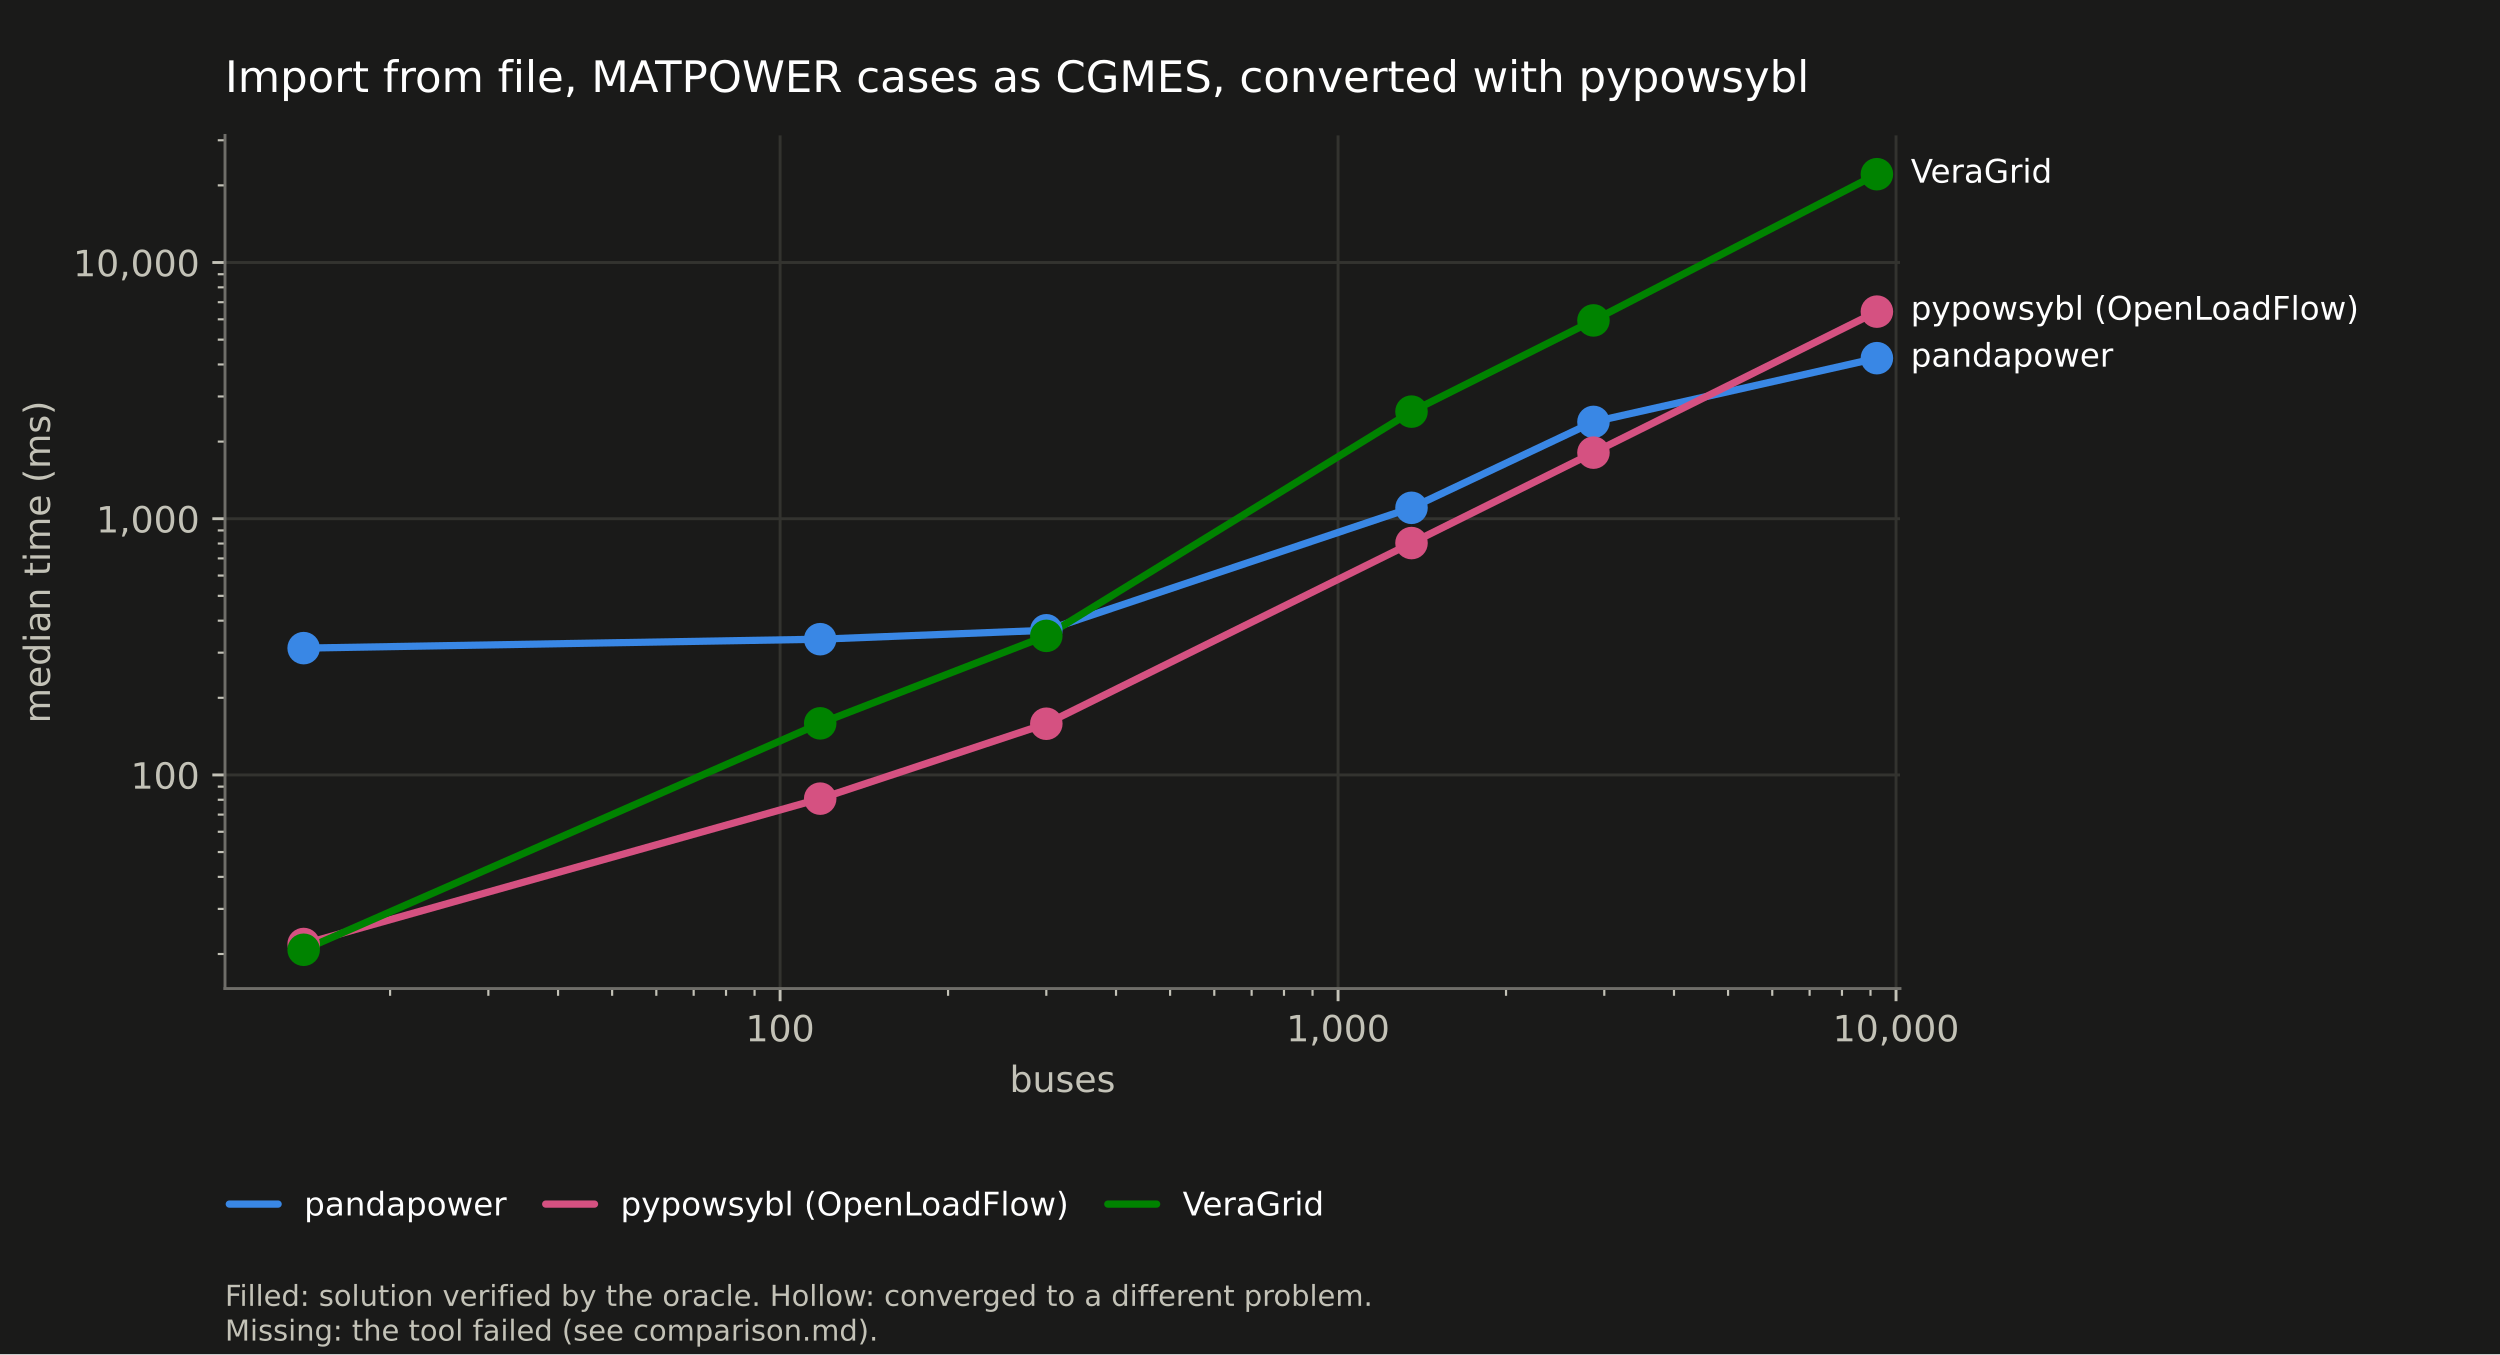
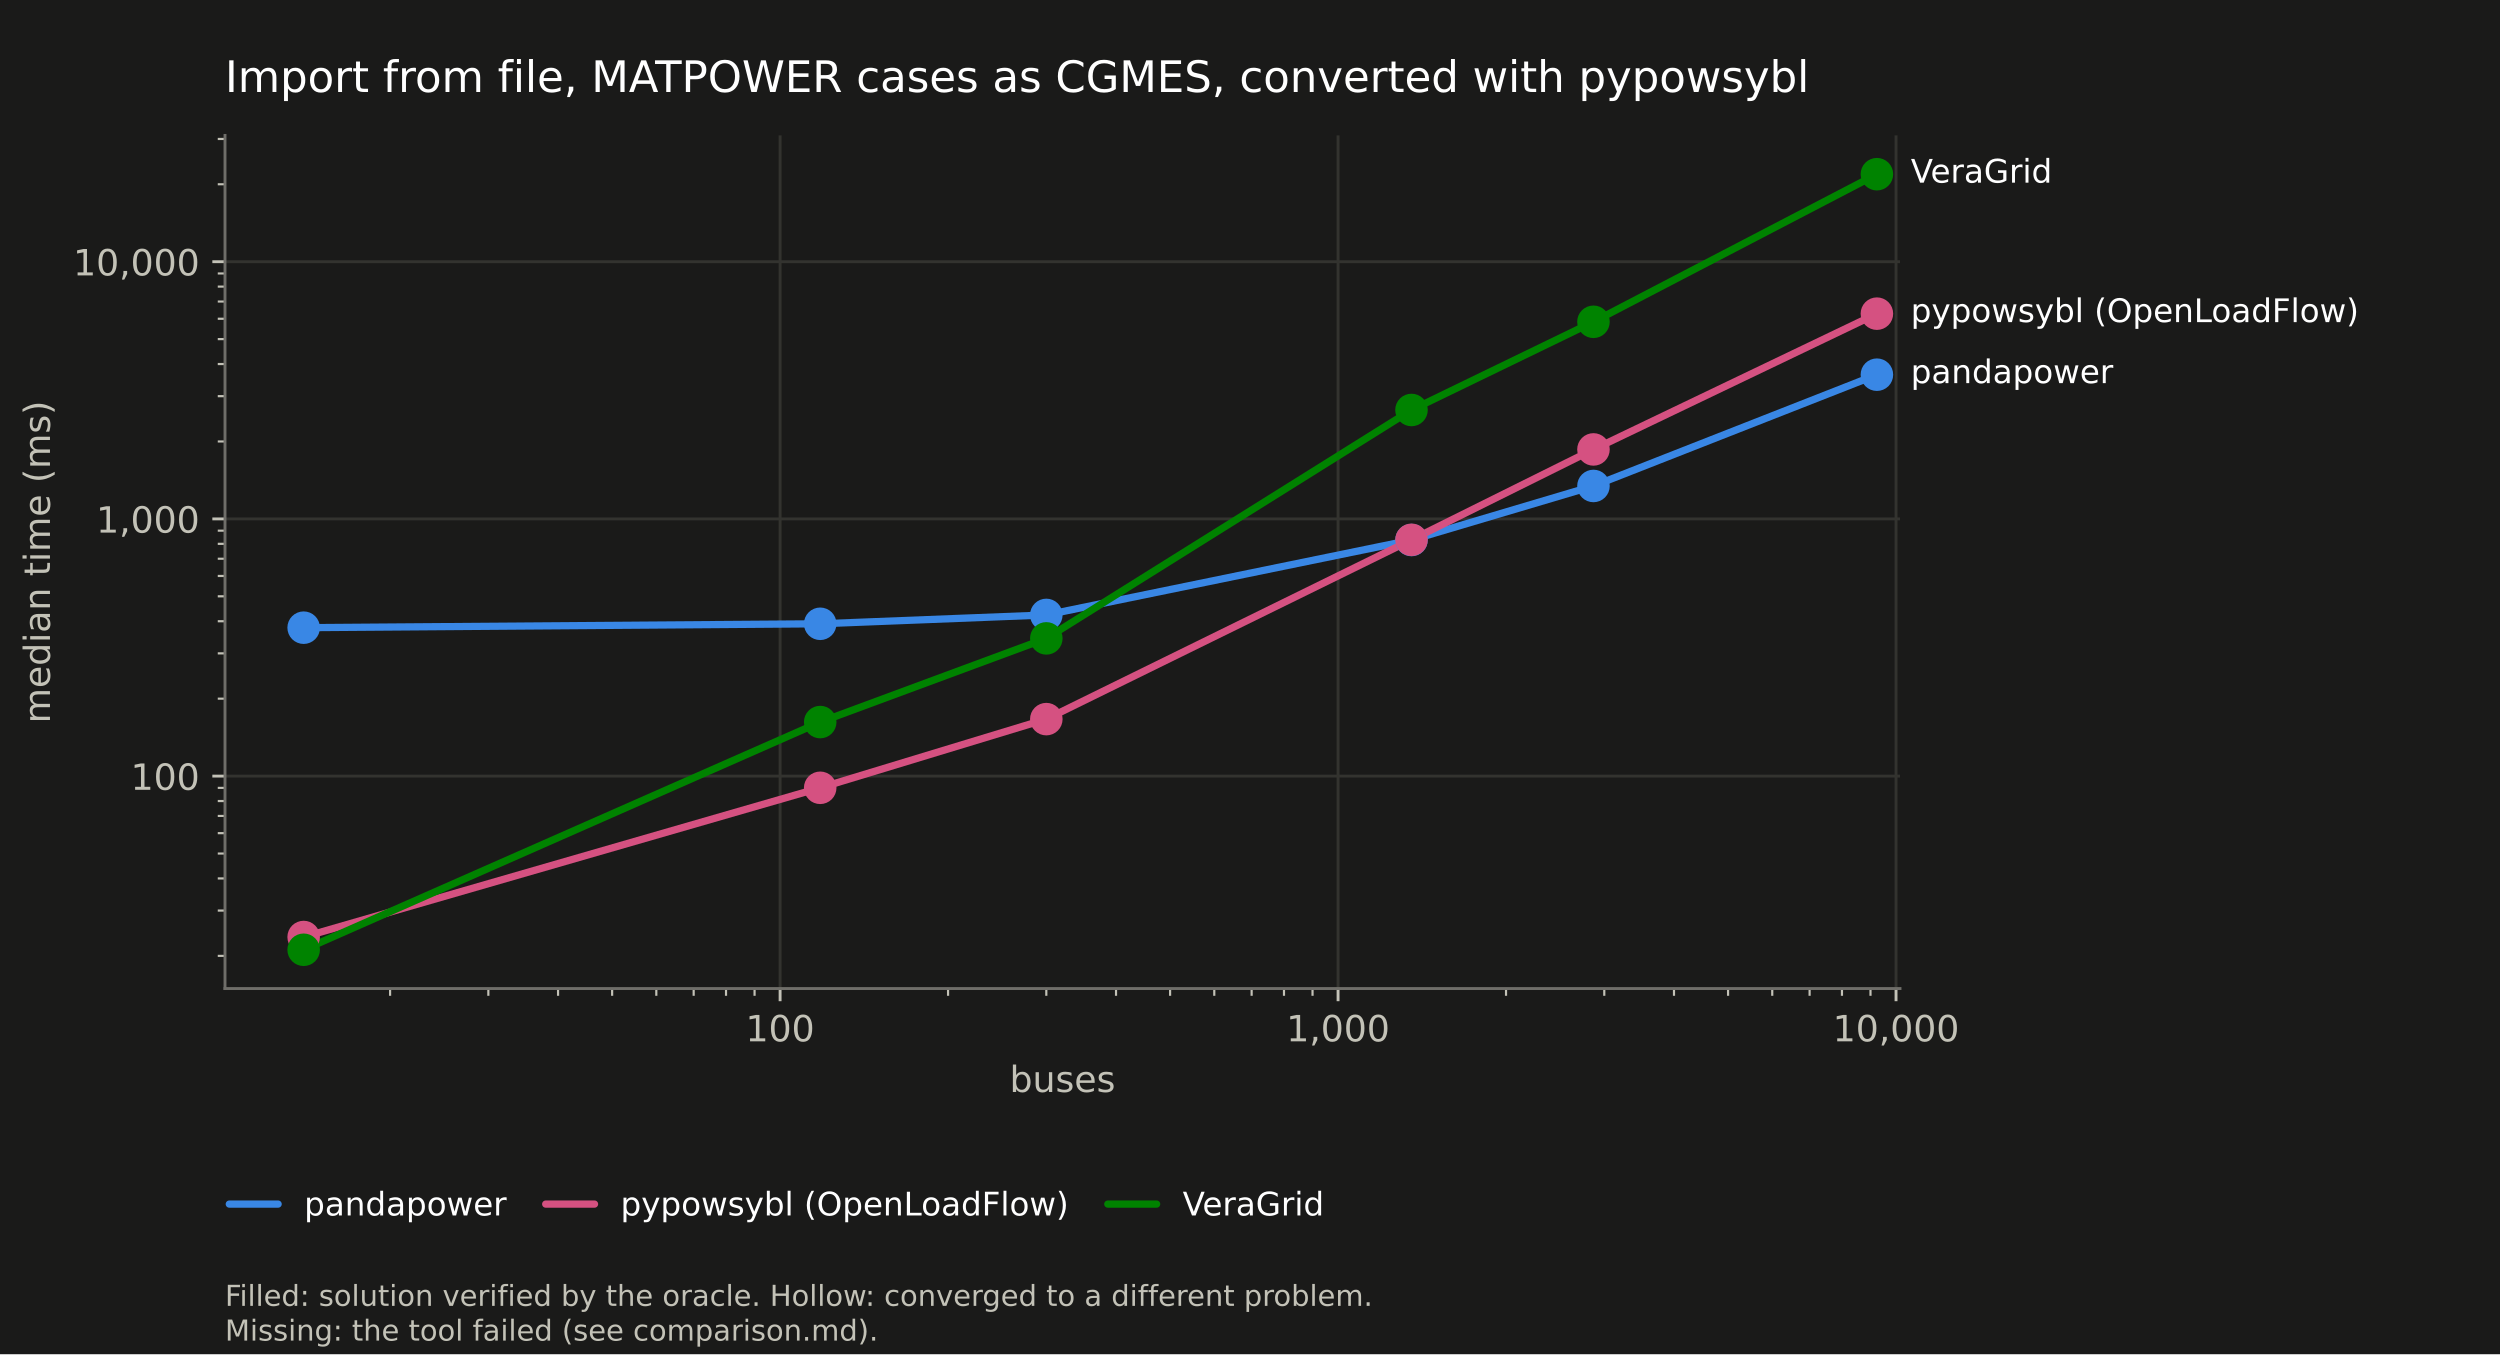
<svg xmlns="http://www.w3.org/2000/svg" xmlns:xlink="http://www.w3.org/1999/xlink" width="691.2pt" height="374.4pt" viewBox="0 0 691.2 374.4" version="1.1">
  <defs>
    <style type="text/css">*{stroke-linejoin: round; stroke-linecap: butt}</style>
  </defs>
  <g id="figure_1">
    <g id="patch_1">
      <path d="M 0 374.4  L 691.2 374.4  L 691.2 0  L 0 0  z " style="fill: #1a1a19" />
    </g>
    <g id="axes_1">
      <g id="patch_2">
        <path d="M 62.208 273.312  L 525.312 273.312  L 525.312 37.44  L 62.208 37.44  z " style="fill: #1a1a19" />
      </g>
      <g id="matplotlib.axis_1">
        <g id="xtick_1">
          <g id="line2d_1">
-             <path d="M 215.681 273.312  L 215.681 37.44  " clip-path="url(#p3908d94972)" style="fill: none; stroke: #33332f; stroke-width: 0.8; stroke-linecap: square" />
+             <path d="M 215.681 273.312  L 215.681 37.44  " clip-path="url(#p4aa9db45f9)" style="fill: none; stroke: #33332f; stroke-width: 0.8; stroke-linecap: square" />
          </g>
          <g id="line2d_2">
            <defs>
-               <path id="mb30bfc00c1" d="M 0 0  L 0 3.5  " style="stroke: #c3c2b7; stroke-width: 0.8" />
+               <path id="m27d085db15" d="M 0 0  L 0 3.5  " style="stroke: #c3c2b7; stroke-width: 0.8" />
            </defs>
            <g>
-               <use xlink:href="#mb30bfc00c1" x="215.681" y="273.312" style="fill: #c3c2b7; stroke: #c3c2b7; stroke-width: 0.8" />
+               <use xlink:href="#m27d085db15" x="215.681" y="273.312" style="fill: #c3c2b7; stroke: #c3c2b7; stroke-width: 0.8" />
            </g>
          </g>
          <g id="text_1">
            <text style="font-size: 10px; font-family: 'DejaVu Sans', 'Bitstream Vera Sans', 'Computer Modern Sans Serif', 'Lucida Grande', 'Verdana', 'Geneva', 'Lucid', 'Arial', 'Helvetica', 'Avant Garde', sans-serif; text-anchor: middle; fill: #c3c2b7" x="215.681" y="287.91" transform="rotate(-0 215.6808 287.9097)">100</text>
          </g>
        </g>
        <g id="xtick_2">
          <g id="line2d_3">
-             <path d="M 369.948 273.312  L 369.948 37.44  " clip-path="url(#p3908d94972)" style="fill: none; stroke: #33332f; stroke-width: 0.8; stroke-linecap: square" />
+             <path d="M 369.948 273.312  L 369.948 37.44  " clip-path="url(#p4aa9db45f9)" style="fill: none; stroke: #33332f; stroke-width: 0.8; stroke-linecap: square" />
          </g>
          <g id="line2d_4">
            <g>
-               <use xlink:href="#mb30bfc00c1" x="369.948" y="273.312" style="fill: #c3c2b7; stroke: #c3c2b7; stroke-width: 0.8" />
+               <use xlink:href="#m27d085db15" x="369.948" y="273.312" style="fill: #c3c2b7; stroke: #c3c2b7; stroke-width: 0.8" />
            </g>
          </g>
          <g id="text_2">
            <text style="font-size: 10px; font-family: 'DejaVu Sans', 'Bitstream Vera Sans', 'Computer Modern Sans Serif', 'Lucida Grande', 'Verdana', 'Geneva', 'Lucid', 'Arial', 'Helvetica', 'Avant Garde', sans-serif; text-anchor: middle; fill: #c3c2b7" x="369.948" y="287.91" transform="rotate(-0 369.9479 287.9097)">1,000</text>
          </g>
        </g>
        <g id="xtick_3">
          <g id="line2d_5">
-             <path d="M 524.215 273.312  L 524.215 37.44  " clip-path="url(#p3908d94972)" style="fill: none; stroke: #33332f; stroke-width: 0.8; stroke-linecap: square" />
+             <path d="M 524.215 273.312  L 524.215 37.44  " clip-path="url(#p4aa9db45f9)" style="fill: none; stroke: #33332f; stroke-width: 0.8; stroke-linecap: square" />
          </g>
          <g id="line2d_6">
            <g>
-               <use xlink:href="#mb30bfc00c1" x="524.215" y="273.312" style="fill: #c3c2b7; stroke: #c3c2b7; stroke-width: 0.8" />
+               <use xlink:href="#m27d085db15" x="524.215" y="273.312" style="fill: #c3c2b7; stroke: #c3c2b7; stroke-width: 0.8" />
            </g>
          </g>
          <g id="text_3">
            <text style="font-size: 10px; font-family: 'DejaVu Sans', 'Bitstream Vera Sans', 'Computer Modern Sans Serif', 'Lucida Grande', 'Verdana', 'Geneva', 'Lucid', 'Arial', 'Helvetica', 'Avant Garde', sans-serif; text-anchor: middle; fill: #c3c2b7" x="524.215" y="287.91" transform="rotate(-0 524.2149 287.9097)">10,000</text>
          </g>
        </g>
        <g id="xtick_4">
          <g id="line2d_7">
            <defs>
-               <path id="mca9f8f5343" d="M 0 0  L 0 2  " style="stroke: #c3c2b7; stroke-width: 0.6" />
+               <path id="m4a97235490" d="M 0 0  L 0 2  " style="stroke: #c3c2b7; stroke-width: 0.6" />
            </defs>
            <g>
-               <use xlink:href="#mca9f8f5343" x="107.853" y="273.312" style="fill: #c3c2b7; stroke: #c3c2b7; stroke-width: 0.6" />
+               <use xlink:href="#m4a97235490" x="107.853" y="273.312" style="fill: #c3c2b7; stroke: #c3c2b7; stroke-width: 0.6" />
            </g>
          </g>
        </g>
        <g id="xtick_5">
          <g id="line2d_8">
            <g>
-               <use xlink:href="#mca9f8f5343" x="135.018" y="273.312" style="fill: #c3c2b7; stroke: #c3c2b7; stroke-width: 0.6" />
+               <use xlink:href="#m4a97235490" x="135.018" y="273.312" style="fill: #c3c2b7; stroke: #c3c2b7; stroke-width: 0.6" />
            </g>
          </g>
        </g>
        <g id="xtick_6">
          <g id="line2d_9">
            <g>
-               <use xlink:href="#mca9f8f5343" x="154.292" y="273.312" style="fill: #c3c2b7; stroke: #c3c2b7; stroke-width: 0.6" />
+               <use xlink:href="#m4a97235490" x="154.292" y="273.312" style="fill: #c3c2b7; stroke: #c3c2b7; stroke-width: 0.6" />
            </g>
          </g>
        </g>
        <g id="xtick_7">
          <g id="line2d_10">
            <g>
-               <use xlink:href="#mca9f8f5343" x="169.242" y="273.312" style="fill: #c3c2b7; stroke: #c3c2b7; stroke-width: 0.6" />
+               <use xlink:href="#m4a97235490" x="169.242" y="273.312" style="fill: #c3c2b7; stroke: #c3c2b7; stroke-width: 0.6" />
            </g>
          </g>
        </g>
        <g id="xtick_8">
          <g id="line2d_11">
            <g>
-               <use xlink:href="#mca9f8f5343" x="181.457" y="273.312" style="fill: #c3c2b7; stroke: #c3c2b7; stroke-width: 0.6" />
+               <use xlink:href="#m4a97235490" x="181.457" y="273.312" style="fill: #c3c2b7; stroke: #c3c2b7; stroke-width: 0.6" />
            </g>
          </g>
        </g>
        <g id="xtick_9">
          <g id="line2d_12">
            <g>
-               <use xlink:href="#mca9f8f5343" x="191.785" y="273.312" style="fill: #c3c2b7; stroke: #c3c2b7; stroke-width: 0.6" />
+               <use xlink:href="#m4a97235490" x="191.785" y="273.312" style="fill: #c3c2b7; stroke: #c3c2b7; stroke-width: 0.6" />
            </g>
          </g>
        </g>
        <g id="xtick_10">
          <g id="line2d_13">
            <g>
-               <use xlink:href="#mca9f8f5343" x="200.731" y="273.312" style="fill: #c3c2b7; stroke: #c3c2b7; stroke-width: 0.6" />
+               <use xlink:href="#m4a97235490" x="200.731" y="273.312" style="fill: #c3c2b7; stroke: #c3c2b7; stroke-width: 0.6" />
            </g>
          </g>
        </g>
        <g id="xtick_11">
          <g id="line2d_14">
            <g>
-               <use xlink:href="#mca9f8f5343" x="208.622" y="273.312" style="fill: #c3c2b7; stroke: #c3c2b7; stroke-width: 0.6" />
+               <use xlink:href="#m4a97235490" x="208.622" y="273.312" style="fill: #c3c2b7; stroke: #c3c2b7; stroke-width: 0.6" />
            </g>
          </g>
        </g>
        <g id="xtick_12">
          <g id="line2d_15">
            <g>
-               <use xlink:href="#mca9f8f5343" x="262.12" y="273.312" style="fill: #c3c2b7; stroke: #c3c2b7; stroke-width: 0.6" />
+               <use xlink:href="#m4a97235490" x="262.12" y="273.312" style="fill: #c3c2b7; stroke: #c3c2b7; stroke-width: 0.6" />
            </g>
          </g>
        </g>
        <g id="xtick_13">
          <g id="line2d_16">
            <g>
-               <use xlink:href="#mca9f8f5343" x="289.285" y="273.312" style="fill: #c3c2b7; stroke: #c3c2b7; stroke-width: 0.6" />
+               <use xlink:href="#m4a97235490" x="289.285" y="273.312" style="fill: #c3c2b7; stroke: #c3c2b7; stroke-width: 0.6" />
            </g>
          </g>
        </g>
        <g id="xtick_14">
          <g id="line2d_17">
            <g>
-               <use xlink:href="#mca9f8f5343" x="308.559" y="273.312" style="fill: #c3c2b7; stroke: #c3c2b7; stroke-width: 0.6" />
+               <use xlink:href="#m4a97235490" x="308.559" y="273.312" style="fill: #c3c2b7; stroke: #c3c2b7; stroke-width: 0.6" />
            </g>
          </g>
        </g>
        <g id="xtick_15">
          <g id="line2d_18">
            <g>
-               <use xlink:href="#mca9f8f5343" x="323.509" y="273.312" style="fill: #c3c2b7; stroke: #c3c2b7; stroke-width: 0.6" />
+               <use xlink:href="#m4a97235490" x="323.509" y="273.312" style="fill: #c3c2b7; stroke: #c3c2b7; stroke-width: 0.6" />
            </g>
          </g>
        </g>
        <g id="xtick_16">
          <g id="line2d_19">
            <g>
-               <use xlink:href="#mca9f8f5343" x="335.724" y="273.312" style="fill: #c3c2b7; stroke: #c3c2b7; stroke-width: 0.6" />
+               <use xlink:href="#m4a97235490" x="335.724" y="273.312" style="fill: #c3c2b7; stroke: #c3c2b7; stroke-width: 0.6" />
            </g>
          </g>
        </g>
        <g id="xtick_17">
          <g id="line2d_20">
            <g>
-               <use xlink:href="#mca9f8f5343" x="346.052" y="273.312" style="fill: #c3c2b7; stroke: #c3c2b7; stroke-width: 0.6" />
+               <use xlink:href="#m4a97235490" x="346.052" y="273.312" style="fill: #c3c2b7; stroke: #c3c2b7; stroke-width: 0.6" />
            </g>
          </g>
        </g>
        <g id="xtick_18">
          <g id="line2d_21">
            <g>
-               <use xlink:href="#mca9f8f5343" x="354.998" y="273.312" style="fill: #c3c2b7; stroke: #c3c2b7; stroke-width: 0.6" />
+               <use xlink:href="#m4a97235490" x="354.998" y="273.312" style="fill: #c3c2b7; stroke: #c3c2b7; stroke-width: 0.6" />
            </g>
          </g>
        </g>
        <g id="xtick_19">
          <g id="line2d_22">
            <g>
-               <use xlink:href="#mca9f8f5343" x="362.889" y="273.312" style="fill: #c3c2b7; stroke: #c3c2b7; stroke-width: 0.6" />
+               <use xlink:href="#m4a97235490" x="362.889" y="273.312" style="fill: #c3c2b7; stroke: #c3c2b7; stroke-width: 0.6" />
            </g>
          </g>
        </g>
        <g id="xtick_20">
          <g id="line2d_23">
            <g>
-               <use xlink:href="#mca9f8f5343" x="416.387" y="273.312" style="fill: #c3c2b7; stroke: #c3c2b7; stroke-width: 0.6" />
+               <use xlink:href="#m4a97235490" x="416.387" y="273.312" style="fill: #c3c2b7; stroke: #c3c2b7; stroke-width: 0.6" />
            </g>
          </g>
        </g>
        <g id="xtick_21">
          <g id="line2d_24">
            <g>
-               <use xlink:href="#mca9f8f5343" x="443.552" y="273.312" style="fill: #c3c2b7; stroke: #c3c2b7; stroke-width: 0.6" />
+               <use xlink:href="#m4a97235490" x="443.552" y="273.312" style="fill: #c3c2b7; stroke: #c3c2b7; stroke-width: 0.6" />
            </g>
          </g>
        </g>
        <g id="xtick_22">
          <g id="line2d_25">
            <g>
-               <use xlink:href="#mca9f8f5343" x="462.826" y="273.312" style="fill: #c3c2b7; stroke: #c3c2b7; stroke-width: 0.6" />
+               <use xlink:href="#m4a97235490" x="462.826" y="273.312" style="fill: #c3c2b7; stroke: #c3c2b7; stroke-width: 0.6" />
            </g>
          </g>
        </g>
        <g id="xtick_23">
          <g id="line2d_26">
            <g>
-               <use xlink:href="#mca9f8f5343" x="477.776" y="273.312" style="fill: #c3c2b7; stroke: #c3c2b7; stroke-width: 0.6" />
+               <use xlink:href="#m4a97235490" x="477.776" y="273.312" style="fill: #c3c2b7; stroke: #c3c2b7; stroke-width: 0.6" />
            </g>
          </g>
        </g>
        <g id="xtick_24">
          <g id="line2d_27">
            <g>
-               <use xlink:href="#mca9f8f5343" x="489.991" y="273.312" style="fill: #c3c2b7; stroke: #c3c2b7; stroke-width: 0.6" />
+               <use xlink:href="#m4a97235490" x="489.991" y="273.312" style="fill: #c3c2b7; stroke: #c3c2b7; stroke-width: 0.6" />
            </g>
          </g>
        </g>
        <g id="xtick_25">
          <g id="line2d_28">
            <g>
-               <use xlink:href="#mca9f8f5343" x="500.319" y="273.312" style="fill: #c3c2b7; stroke: #c3c2b7; stroke-width: 0.6" />
+               <use xlink:href="#m4a97235490" x="500.319" y="273.312" style="fill: #c3c2b7; stroke: #c3c2b7; stroke-width: 0.6" />
            </g>
          </g>
        </g>
        <g id="xtick_26">
          <g id="line2d_29">
            <g>
-               <use xlink:href="#mca9f8f5343" x="509.265" y="273.312" style="fill: #c3c2b7; stroke: #c3c2b7; stroke-width: 0.6" />
+               <use xlink:href="#m4a97235490" x="509.265" y="273.312" style="fill: #c3c2b7; stroke: #c3c2b7; stroke-width: 0.6" />
            </g>
          </g>
        </g>
        <g id="xtick_27">
          <g id="line2d_30">
            <g>
-               <use xlink:href="#mca9f8f5343" x="517.156" y="273.312" style="fill: #c3c2b7; stroke: #c3c2b7; stroke-width: 0.6" />
+               <use xlink:href="#m4a97235490" x="517.156" y="273.312" style="fill: #c3c2b7; stroke: #c3c2b7; stroke-width: 0.6" />
            </g>
          </g>
        </g>
        <g id="text_4">
          <text style="font-size: 10px; font-family: 'DejaVu Sans', 'Bitstream Vera Sans', 'Computer Modern Sans Serif', 'Lucida Grande', 'Verdana', 'Geneva', 'Lucid', 'Arial', 'Helvetica', 'Avant Garde', sans-serif; text-anchor: middle; fill: #c3c2b7" x="293.76" y="301.91" transform="rotate(-0 293.76 301.9104)">buses</text>
        </g>
      </g>
      <g id="matplotlib.axis_2">
        <g id="ytick_1">
          <g id="line2d_31">
-             <path d="M 62.208 214.251  L 525.312 214.251  " clip-path="url(#p3908d94972)" style="fill: none; stroke: #33332f; stroke-width: 0.8; stroke-linecap: square" />
+             <path d="M 62.208 214.574  L 525.312 214.574  " clip-path="url(#p4aa9db45f9)" style="fill: none; stroke: #33332f; stroke-width: 0.8; stroke-linecap: square" />
          </g>
          <g id="line2d_32">
            <defs>
-               <path id="m6c870720d3" d="M 0 0  L -3.5 0  " style="stroke: #c3c2b7; stroke-width: 0.8" />
+               <path id="m60cf41429f" d="M 0 0  L -3.5 0  " style="stroke: #c3c2b7; stroke-width: 0.8" />
            </defs>
            <g>
-               <use xlink:href="#m6c870720d3" x="62.208" y="214.251" style="fill: #c3c2b7; stroke: #c3c2b7; stroke-width: 0.8" />
+               <use xlink:href="#m60cf41429f" x="62.208" y="214.574" style="fill: #c3c2b7; stroke: #c3c2b7; stroke-width: 0.8" />
            </g>
          </g>
          <g id="text_5">
-             <text style="font-size: 10px; font-family: 'DejaVu Sans', 'Bitstream Vera Sans', 'Computer Modern Sans Serif', 'Lucida Grande', 'Verdana', 'Geneva', 'Lucid', 'Arial', 'Helvetica', 'Avant Garde', sans-serif; text-anchor: end; fill: #c3c2b7" x="55.208" y="218.05" transform="rotate(-0 55.208 218.0499)">100</text>
+             <text style="font-size: 10px; font-family: 'DejaVu Sans', 'Bitstream Vera Sans', 'Computer Modern Sans Serif', 'Lucida Grande', 'Verdana', 'Geneva', 'Lucid', 'Arial', 'Helvetica', 'Avant Garde', sans-serif; text-anchor: end; fill: #c3c2b7" x="55.208" y="218.373" transform="rotate(-0 55.208 218.373)">100</text>
          </g>
        </g>
        <g id="ytick_2">
          <g id="line2d_33">
-             <path d="M 62.208 143.414  L 525.312 143.414  " clip-path="url(#p3908d94972)" style="fill: none; stroke: #33332f; stroke-width: 0.8; stroke-linecap: square" />
+             <path d="M 62.208 143.463  L 525.312 143.463  " clip-path="url(#p4aa9db45f9)" style="fill: none; stroke: #33332f; stroke-width: 0.8; stroke-linecap: square" />
          </g>
          <g id="line2d_34">
            <g>
-               <use xlink:href="#m6c870720d3" x="62.208" y="143.414" style="fill: #c3c2b7; stroke: #c3c2b7; stroke-width: 0.8" />
+               <use xlink:href="#m60cf41429f" x="62.208" y="143.463" style="fill: #c3c2b7; stroke: #c3c2b7; stroke-width: 0.8" />
            </g>
          </g>
          <g id="text_6">
-             <text style="font-size: 10px; font-family: 'DejaVu Sans', 'Bitstream Vera Sans', 'Computer Modern Sans Serif', 'Lucida Grande', 'Verdana', 'Geneva', 'Lucid', 'Arial', 'Helvetica', 'Avant Garde', sans-serif; text-anchor: end; fill: #c3c2b7" x="55.208" y="147.213" transform="rotate(-0 55.208 147.2125)">1,000</text>
+             <text style="font-size: 10px; font-family: 'DejaVu Sans', 'Bitstream Vera Sans', 'Computer Modern Sans Serif', 'Lucida Grande', 'Verdana', 'Geneva', 'Lucid', 'Arial', 'Helvetica', 'Avant Garde', sans-serif; text-anchor: end; fill: #c3c2b7" x="55.208" y="147.262" transform="rotate(-0 55.208 147.2619)">1,000</text>
          </g>
        </g>
        <g id="ytick_3">
          <g id="line2d_35">
-             <path d="M 62.208 72.576  L 525.312 72.576  " clip-path="url(#p3908d94972)" style="fill: none; stroke: #33332f; stroke-width: 0.8; stroke-linecap: square" />
+             <path d="M 62.208 72.352  L 525.312 72.352  " clip-path="url(#p4aa9db45f9)" style="fill: none; stroke: #33332f; stroke-width: 0.8; stroke-linecap: square" />
          </g>
          <g id="line2d_36">
            <g>
-               <use xlink:href="#m6c870720d3" x="62.208" y="72.576" style="fill: #c3c2b7; stroke: #c3c2b7; stroke-width: 0.8" />
+               <use xlink:href="#m60cf41429f" x="62.208" y="72.352" style="fill: #c3c2b7; stroke: #c3c2b7; stroke-width: 0.8" />
            </g>
          </g>
          <g id="text_7">
-             <text style="font-size: 10px; font-family: 'DejaVu Sans', 'Bitstream Vera Sans', 'Computer Modern Sans Serif', 'Lucida Grande', 'Verdana', 'Geneva', 'Lucid', 'Arial', 'Helvetica', 'Avant Garde', sans-serif; text-anchor: end; fill: #c3c2b7" x="55.208" y="76.375" transform="rotate(-0 55.208 76.37512)">10,000</text>
+             <text style="font-size: 10px; font-family: 'DejaVu Sans', 'Bitstream Vera Sans', 'Computer Modern Sans Serif', 'Lucida Grande', 'Verdana', 'Geneva', 'Lucid', 'Arial', 'Helvetica', 'Avant Garde', sans-serif; text-anchor: end; fill: #c3c2b7" x="55.208" y="76.151" transform="rotate(-0 55.208 76.15085)">10,000</text>
          </g>
        </g>
        <g id="ytick_4">
          <g id="line2d_37">
            <defs>
-               <path id="m18792c401a" d="M 0 0  L -2 0  " style="stroke: #c3c2b7; stroke-width: 0.6" />
+               <path id="mf26e7768f5" d="M 0 0  L -2 0  " style="stroke: #c3c2b7; stroke-width: 0.6" />
            </defs>
            <g>
-               <use xlink:href="#m18792c401a" x="62.208" y="263.764" style="fill: #c3c2b7; stroke: #c3c2b7; stroke-width: 0.6" />
+               <use xlink:href="#mf26e7768f5" x="62.208" y="264.279" style="fill: #c3c2b7; stroke: #c3c2b7; stroke-width: 0.6" />
            </g>
          </g>
        </g>
        <g id="ytick_5">
          <g id="line2d_38">
            <g>
-               <use xlink:href="#m18792c401a" x="62.208" y="251.29" style="fill: #c3c2b7; stroke: #c3c2b7; stroke-width: 0.6" />
+               <use xlink:href="#mf26e7768f5" x="62.208" y="251.757" style="fill: #c3c2b7; stroke: #c3c2b7; stroke-width: 0.6" />
            </g>
          </g>
        </g>
        <g id="ytick_6">
          <g id="line2d_39">
            <g>
-               <use xlink:href="#m18792c401a" x="62.208" y="242.44" style="fill: #c3c2b7; stroke: #c3c2b7; stroke-width: 0.6" />
+               <use xlink:href="#mf26e7768f5" x="62.208" y="242.872" style="fill: #c3c2b7; stroke: #c3c2b7; stroke-width: 0.6" />
            </g>
          </g>
        </g>
        <g id="ytick_7">
          <g id="line2d_40">
            <g>
-               <use xlink:href="#m18792c401a" x="62.208" y="235.575" style="fill: #c3c2b7; stroke: #c3c2b7; stroke-width: 0.6" />
+               <use xlink:href="#mf26e7768f5" x="62.208" y="235.981" style="fill: #c3c2b7; stroke: #c3c2b7; stroke-width: 0.6" />
            </g>
          </g>
        </g>
        <g id="ytick_8">
          <g id="line2d_41">
            <g>
-               <use xlink:href="#m18792c401a" x="62.208" y="229.966" style="fill: #c3c2b7; stroke: #c3c2b7; stroke-width: 0.6" />
+               <use xlink:href="#mf26e7768f5" x="62.208" y="230.35" style="fill: #c3c2b7; stroke: #c3c2b7; stroke-width: 0.6" />
            </g>
          </g>
        </g>
        <g id="ytick_9">
          <g id="line2d_42">
            <g>
-               <use xlink:href="#m18792c401a" x="62.208" y="225.224" style="fill: #c3c2b7; stroke: #c3c2b7; stroke-width: 0.6" />
+               <use xlink:href="#mf26e7768f5" x="62.208" y="225.589" style="fill: #c3c2b7; stroke: #c3c2b7; stroke-width: 0.6" />
            </g>
          </g>
        </g>
        <g id="ytick_10">
          <g id="line2d_43">
            <g>
-               <use xlink:href="#m18792c401a" x="62.208" y="221.116" style="fill: #c3c2b7; stroke: #c3c2b7; stroke-width: 0.6" />
+               <use xlink:href="#mf26e7768f5" x="62.208" y="221.466" style="fill: #c3c2b7; stroke: #c3c2b7; stroke-width: 0.6" />
            </g>
          </g>
        </g>
        <g id="ytick_11">
          <g id="line2d_44">
            <g>
-               <use xlink:href="#m18792c401a" x="62.208" y="217.492" style="fill: #c3c2b7; stroke: #c3c2b7; stroke-width: 0.6" />
+               <use xlink:href="#mf26e7768f5" x="62.208" y="217.828" style="fill: #c3c2b7; stroke: #c3c2b7; stroke-width: 0.6" />
            </g>
          </g>
        </g>
        <g id="ytick_12">
          <g id="line2d_45">
            <g>
-               <use xlink:href="#m18792c401a" x="62.208" y="192.927" style="fill: #c3c2b7; stroke: #c3c2b7; stroke-width: 0.6" />
+               <use xlink:href="#mf26e7768f5" x="62.208" y="193.168" style="fill: #c3c2b7; stroke: #c3c2b7; stroke-width: 0.6" />
            </g>
          </g>
        </g>
        <g id="ytick_13">
          <g id="line2d_46">
            <g>
-               <use xlink:href="#m18792c401a" x="62.208" y="180.453" style="fill: #c3c2b7; stroke: #c3c2b7; stroke-width: 0.6" />
+               <use xlink:href="#mf26e7768f5" x="62.208" y="180.646" style="fill: #c3c2b7; stroke: #c3c2b7; stroke-width: 0.6" />
            </g>
          </g>
        </g>
        <g id="ytick_14">
          <g id="line2d_47">
            <g>
-               <use xlink:href="#m18792c401a" x="62.208" y="171.603" style="fill: #c3c2b7; stroke: #c3c2b7; stroke-width: 0.6" />
+               <use xlink:href="#mf26e7768f5" x="62.208" y="171.761" style="fill: #c3c2b7; stroke: #c3c2b7; stroke-width: 0.6" />
            </g>
          </g>
        </g>
        <g id="ytick_15">
          <g id="line2d_48">
            <g>
-               <use xlink:href="#m18792c401a" x="62.208" y="164.738" style="fill: #c3c2b7; stroke: #c3c2b7; stroke-width: 0.6" />
+               <use xlink:href="#mf26e7768f5" x="62.208" y="164.87" style="fill: #c3c2b7; stroke: #c3c2b7; stroke-width: 0.6" />
            </g>
          </g>
        </g>
        <g id="ytick_16">
          <g id="line2d_49">
            <g>
-               <use xlink:href="#m18792c401a" x="62.208" y="159.129" style="fill: #c3c2b7; stroke: #c3c2b7; stroke-width: 0.6" />
+               <use xlink:href="#mf26e7768f5" x="62.208" y="159.239" style="fill: #c3c2b7; stroke: #c3c2b7; stroke-width: 0.6" />
            </g>
          </g>
        </g>
        <g id="ytick_17">
          <g id="line2d_50">
            <g>
-               <use xlink:href="#m18792c401a" x="62.208" y="154.387" style="fill: #c3c2b7; stroke: #c3c2b7; stroke-width: 0.6" />
+               <use xlink:href="#mf26e7768f5" x="62.208" y="154.478" style="fill: #c3c2b7; stroke: #c3c2b7; stroke-width: 0.6" />
            </g>
          </g>
        </g>
        <g id="ytick_18">
          <g id="line2d_51">
            <g>
-               <use xlink:href="#m18792c401a" x="62.208" y="150.279" style="fill: #c3c2b7; stroke: #c3c2b7; stroke-width: 0.6" />
+               <use xlink:href="#mf26e7768f5" x="62.208" y="150.354" style="fill: #c3c2b7; stroke: #c3c2b7; stroke-width: 0.6" />
            </g>
          </g>
        </g>
        <g id="ytick_19">
          <g id="line2d_52">
            <g>
-               <use xlink:href="#m18792c401a" x="62.208" y="146.655" style="fill: #c3c2b7; stroke: #c3c2b7; stroke-width: 0.6" />
+               <use xlink:href="#mf26e7768f5" x="62.208" y="146.717" style="fill: #c3c2b7; stroke: #c3c2b7; stroke-width: 0.6" />
            </g>
          </g>
        </g>
        <g id="ytick_20">
          <g id="line2d_53">
            <g>
-               <use xlink:href="#m18792c401a" x="62.208" y="122.09" style="fill: #c3c2b7; stroke: #c3c2b7; stroke-width: 0.6" />
+               <use xlink:href="#mf26e7768f5" x="62.208" y="122.057" style="fill: #c3c2b7; stroke: #c3c2b7; stroke-width: 0.6" />
            </g>
          </g>
        </g>
        <g id="ytick_21">
          <g id="line2d_54">
            <g>
-               <use xlink:href="#m18792c401a" x="62.208" y="109.616" style="fill: #c3c2b7; stroke: #c3c2b7; stroke-width: 0.6" />
+               <use xlink:href="#mf26e7768f5" x="62.208" y="109.534" style="fill: #c3c2b7; stroke: #c3c2b7; stroke-width: 0.6" />
            </g>
          </g>
        </g>
        <g id="ytick_22">
          <g id="line2d_55">
            <g>
-               <use xlink:href="#m18792c401a" x="62.208" y="100.765" style="fill: #c3c2b7; stroke: #c3c2b7; stroke-width: 0.6" />
+               <use xlink:href="#mf26e7768f5" x="62.208" y="100.65" style="fill: #c3c2b7; stroke: #c3c2b7; stroke-width: 0.6" />
            </g>
          </g>
        </g>
        <g id="ytick_23">
          <g id="line2d_56">
            <g>
-               <use xlink:href="#m18792c401a" x="62.208" y="93.9" style="fill: #c3c2b7; stroke: #c3c2b7; stroke-width: 0.6" />
+               <use xlink:href="#mf26e7768f5" x="62.208" y="93.759" style="fill: #c3c2b7; stroke: #c3c2b7; stroke-width: 0.6" />
            </g>
          </g>
        </g>
        <g id="ytick_24">
          <g id="line2d_57">
            <g>
-               <use xlink:href="#m18792c401a" x="62.208" y="88.291" style="fill: #c3c2b7; stroke: #c3c2b7; stroke-width: 0.6" />
+               <use xlink:href="#mf26e7768f5" x="62.208" y="88.128" style="fill: #c3c2b7; stroke: #c3c2b7; stroke-width: 0.6" />
            </g>
          </g>
        </g>
        <g id="ytick_25">
          <g id="line2d_58">
            <g>
-               <use xlink:href="#m18792c401a" x="62.208" y="83.549" style="fill: #c3c2b7; stroke: #c3c2b7; stroke-width: 0.6" />
+               <use xlink:href="#mf26e7768f5" x="62.208" y="83.367" style="fill: #c3c2b7; stroke: #c3c2b7; stroke-width: 0.6" />
            </g>
          </g>
        </g>
        <g id="ytick_26">
          <g id="line2d_59">
            <g>
-               <use xlink:href="#m18792c401a" x="62.208" y="79.441" style="fill: #c3c2b7; stroke: #c3c2b7; stroke-width: 0.6" />
+               <use xlink:href="#mf26e7768f5" x="62.208" y="79.243" style="fill: #c3c2b7; stroke: #c3c2b7; stroke-width: 0.6" />
            </g>
          </g>
        </g>
        <g id="ytick_27">
          <g id="line2d_60">
            <g>
-               <use xlink:href="#m18792c401a" x="62.208" y="75.818" style="fill: #c3c2b7; stroke: #c3c2b7; stroke-width: 0.6" />
+               <use xlink:href="#mf26e7768f5" x="62.208" y="75.606" style="fill: #c3c2b7; stroke: #c3c2b7; stroke-width: 0.6" />
            </g>
          </g>
        </g>
        <g id="ytick_28">
          <g id="line2d_61">
            <g>
-               <use xlink:href="#m18792c401a" x="62.208" y="51.252" style="fill: #c3c2b7; stroke: #c3c2b7; stroke-width: 0.6" />
+               <use xlink:href="#mf26e7768f5" x="62.208" y="50.945" style="fill: #c3c2b7; stroke: #c3c2b7; stroke-width: 0.6" />
            </g>
          </g>
        </g>
        <g id="ytick_29">
          <g id="line2d_62">
            <g>
-               <use xlink:href="#m18792c401a" x="62.208" y="38.778" style="fill: #c3c2b7; stroke: #c3c2b7; stroke-width: 0.6" />
+               <use xlink:href="#mf26e7768f5" x="62.208" y="38.423" style="fill: #c3c2b7; stroke: #c3c2b7; stroke-width: 0.6" />
            </g>
          </g>
        </g>
        <g id="text_8">
          <text style="font-size: 10px; font-family: 'DejaVu Sans', 'Bitstream Vera Sans', 'Computer Modern Sans Serif', 'Lucida Grande', 'Verdana', 'Geneva', 'Lucid', 'Arial', 'Helvetica', 'Avant Garde', sans-serif; text-anchor: middle; fill: #c3c2b7" x="13.815" y="155.376" transform="rotate(-90 13.81503 155.376)">median time (ms)</text>
        </g>
      </g>
      <g id="line2d_63">
-         <path d="M 83.956 179.195  L 226.77 176.723  L 289.285 174.26  L 390.252 140.402  L 440.561 116.65  L 518.926 99.027  " clip-path="url(#p3908d94972)" style="fill: none; stroke: #3987e5; stroke-width: 2; stroke-linecap: round" />
+         <path d="M 83.956 173.542  L 226.77 172.466  L 289.285 170.016  L 390.252 149.305  L 440.561 134.358  L 518.926 103.595  " clip-path="url(#p4aa9db45f9)" style="fill: none; stroke: #3987e5; stroke-width: 2; stroke-linecap: round" />
      </g>
      <g id="line2d_64">
-         <path d="M 83.956 261.002  L 226.77 220.808  L 289.285 200.1  L 390.252 150.147  L 440.561 125.146  L 518.926 86.159  " clip-path="url(#p3908d94972)" style="fill: none; stroke: #d55181; stroke-width: 2; stroke-linecap: round" />
+         <path d="M 83.956 259.069  L 226.77 217.811  L 289.285 198.822  L 390.252 149.25  L 440.561 124.258  L 518.926 86.721  " clip-path="url(#p4aa9db45f9)" style="fill: none; stroke: #d55181; stroke-width: 2; stroke-linecap: round" />
      </g>
      <g id="line2d_65">
-         <path d="M 83.956 262.591  L 226.77 199.99  L 289.285 175.807  L 390.252 113.804  L 440.561 88.589  L 518.926 48.161  " clip-path="url(#p3908d94972)" style="fill: none; stroke: #008300; stroke-width: 2; stroke-linecap: round" />
+         <path d="M 83.956 262.591  L 226.77 199.637  L 289.285 176.5  L 390.252 113.353  L 440.561 88.971  L 518.926 48.161  " clip-path="url(#p4aa9db45f9)" style="fill: none; stroke: #008300; stroke-width: 2; stroke-linecap: round" />
      </g>
      <g id="patch_3">
        <path d="M 62.208 273.312  L 62.208 37.44  " style="fill: none; stroke: #6f6e69; stroke-width: 0.8; stroke-linejoin: miter; stroke-linecap: square" />
      </g>
      <g id="patch_4">
        <path d="M 62.208 273.312  L 525.312 273.312  " style="fill: none; stroke: #6f6e69; stroke-width: 0.8; stroke-linejoin: miter; stroke-linecap: square" />
      </g>
      <g id="line2d_66">
        <defs>
-           <path id="m5b9d85d7bd" d="M 0 3.5  C 0.928 3.5 1.819 3.131 2.475 2.475  C 3.131 1.819 3.5 0.928 3.5 0  C 3.5 -0.928 3.131 -1.819 2.475 -2.475  C 1.819 -3.131 0.928 -3.5 0 -3.5  C -0.928 -3.5 -1.819 -3.131 -2.475 -2.475  C -3.131 -1.819 -3.5 -0.928 -3.5 0  C -3.5 0.928 -3.131 1.819 -2.475 2.475  C -1.819 3.131 -0.928 3.5 0 3.5  z " style="stroke: #3987e5; stroke-width: 2" />
+           <path id="m7a957dcaff" d="M 0 3.5  C 0.928 3.5 1.819 3.131 2.475 2.475  C 3.131 1.819 3.5 0.928 3.5 0  C 3.5 -0.928 3.131 -1.819 2.475 -2.475  C 1.819 -3.131 0.928 -3.5 0 -3.5  C -0.928 -3.5 -1.819 -3.131 -2.475 -2.475  C -3.131 -1.819 -3.5 -0.928 -3.5 0  C -3.5 0.928 -3.131 1.819 -2.475 2.475  C -1.819 3.131 -0.928 3.5 0 3.5  z " style="stroke: #3987e5; stroke-width: 2" />
        </defs>
-         <g clip-path="url(#p3908d94972)">
-           <use xlink:href="#m5b9d85d7bd" x="83.956" y="179.195" style="fill: #3987e5; stroke: #3987e5; stroke-width: 2" />
+         <g clip-path="url(#p4aa9db45f9)">
+           <use xlink:href="#m7a957dcaff" x="83.956" y="173.542" style="fill: #3987e5; stroke: #3987e5; stroke-width: 2" />
        </g>
      </g>
      <g id="line2d_67">
-         <g clip-path="url(#p3908d94972)">
-           <use xlink:href="#m5b9d85d7bd" x="226.77" y="176.723" style="fill: #3987e5; stroke: #3987e5; stroke-width: 2" />
+         <g clip-path="url(#p4aa9db45f9)">
+           <use xlink:href="#m7a957dcaff" x="226.77" y="172.466" style="fill: #3987e5; stroke: #3987e5; stroke-width: 2" />
        </g>
      </g>
      <g id="line2d_68">
-         <g clip-path="url(#p3908d94972)">
-           <use xlink:href="#m5b9d85d7bd" x="289.285" y="174.26" style="fill: #3987e5; stroke: #3987e5; stroke-width: 2" />
+         <g clip-path="url(#p4aa9db45f9)">
+           <use xlink:href="#m7a957dcaff" x="289.285" y="170.016" style="fill: #3987e5; stroke: #3987e5; stroke-width: 2" />
        </g>
      </g>
      <g id="line2d_69">
-         <g clip-path="url(#p3908d94972)">
-           <use xlink:href="#m5b9d85d7bd" x="390.252" y="140.402" style="fill: #3987e5; stroke: #3987e5; stroke-width: 2" />
+         <g clip-path="url(#p4aa9db45f9)">
+           <use xlink:href="#m7a957dcaff" x="390.252" y="149.305" style="fill: #3987e5; stroke: #3987e5; stroke-width: 2" />
        </g>
      </g>
      <g id="line2d_70">
-         <g clip-path="url(#p3908d94972)">
-           <use xlink:href="#m5b9d85d7bd" x="440.561" y="116.65" style="fill: #3987e5; stroke: #3987e5; stroke-width: 2" />
+         <g clip-path="url(#p4aa9db45f9)">
+           <use xlink:href="#m7a957dcaff" x="440.561" y="134.358" style="fill: #3987e5; stroke: #3987e5; stroke-width: 2" />
        </g>
      </g>
      <g id="line2d_71">
-         <g clip-path="url(#p3908d94972)">
-           <use xlink:href="#m5b9d85d7bd" x="518.926" y="99.027" style="fill: #3987e5; stroke: #3987e5; stroke-width: 2" />
+         <g clip-path="url(#p4aa9db45f9)">
+           <use xlink:href="#m7a957dcaff" x="518.926" y="103.595" style="fill: #3987e5; stroke: #3987e5; stroke-width: 2" />
        </g>
      </g>
      <g id="line2d_72">
        <defs>
-           <path id="mb1579c64e4" d="M 0 3.5  C 0.928 3.5 1.819 3.131 2.475 2.475  C 3.131 1.819 3.5 0.928 3.5 0  C 3.5 -0.928 3.131 -1.819 2.475 -2.475  C 1.819 -3.131 0.928 -3.5 0 -3.5  C -0.928 -3.5 -1.819 -3.131 -2.475 -2.475  C -3.131 -1.819 -3.5 -0.928 -3.5 0  C -3.5 0.928 -3.131 1.819 -2.475 2.475  C -1.819 3.131 -0.928 3.5 0 3.5  z " style="stroke: #d55181; stroke-width: 2" />
+           <path id="me83dcc5a60" d="M 0 3.5  C 0.928 3.5 1.819 3.131 2.475 2.475  C 3.131 1.819 3.5 0.928 3.5 0  C 3.5 -0.928 3.131 -1.819 2.475 -2.475  C 1.819 -3.131 0.928 -3.5 0 -3.5  C -0.928 -3.5 -1.819 -3.131 -2.475 -2.475  C -3.131 -1.819 -3.5 -0.928 -3.5 0  C -3.5 0.928 -3.131 1.819 -2.475 2.475  C -1.819 3.131 -0.928 3.5 0 3.5  z " style="stroke: #d55181; stroke-width: 2" />
        </defs>
-         <g clip-path="url(#p3908d94972)">
-           <use xlink:href="#mb1579c64e4" x="83.956" y="261.002" style="fill: #d55181; stroke: #d55181; stroke-width: 2" />
+         <g clip-path="url(#p4aa9db45f9)">
+           <use xlink:href="#me83dcc5a60" x="83.956" y="259.069" style="fill: #d55181; stroke: #d55181; stroke-width: 2" />
        </g>
      </g>
      <g id="line2d_73">
-         <g clip-path="url(#p3908d94972)">
-           <use xlink:href="#mb1579c64e4" x="226.77" y="220.808" style="fill: #d55181; stroke: #d55181; stroke-width: 2" />
+         <g clip-path="url(#p4aa9db45f9)">
+           <use xlink:href="#me83dcc5a60" x="226.77" y="217.811" style="fill: #d55181; stroke: #d55181; stroke-width: 2" />
        </g>
      </g>
      <g id="line2d_74">
-         <g clip-path="url(#p3908d94972)">
-           <use xlink:href="#mb1579c64e4" x="289.285" y="200.1" style="fill: #d55181; stroke: #d55181; stroke-width: 2" />
+         <g clip-path="url(#p4aa9db45f9)">
+           <use xlink:href="#me83dcc5a60" x="289.285" y="198.822" style="fill: #d55181; stroke: #d55181; stroke-width: 2" />
        </g>
      </g>
      <g id="line2d_75">
-         <g clip-path="url(#p3908d94972)">
-           <use xlink:href="#mb1579c64e4" x="390.252" y="150.147" style="fill: #d55181; stroke: #d55181; stroke-width: 2" />
+         <g clip-path="url(#p4aa9db45f9)">
+           <use xlink:href="#me83dcc5a60" x="390.252" y="149.25" style="fill: #d55181; stroke: #d55181; stroke-width: 2" />
        </g>
      </g>
      <g id="line2d_76">
-         <g clip-path="url(#p3908d94972)">
-           <use xlink:href="#mb1579c64e4" x="440.561" y="125.146" style="fill: #d55181; stroke: #d55181; stroke-width: 2" />
+         <g clip-path="url(#p4aa9db45f9)">
+           <use xlink:href="#me83dcc5a60" x="440.561" y="124.258" style="fill: #d55181; stroke: #d55181; stroke-width: 2" />
        </g>
      </g>
      <g id="line2d_77">
-         <g clip-path="url(#p3908d94972)">
-           <use xlink:href="#mb1579c64e4" x="518.926" y="86.159" style="fill: #d55181; stroke: #d55181; stroke-width: 2" />
+         <g clip-path="url(#p4aa9db45f9)">
+           <use xlink:href="#me83dcc5a60" x="518.926" y="86.721" style="fill: #d55181; stroke: #d55181; stroke-width: 2" />
        </g>
      </g>
      <g id="line2d_78">
        <defs>
-           <path id="m042f60bcda" d="M 0 3.5  C 0.928 3.5 1.819 3.131 2.475 2.475  C 3.131 1.819 3.5 0.928 3.5 0  C 3.5 -0.928 3.131 -1.819 2.475 -2.475  C 1.819 -3.131 0.928 -3.5 0 -3.5  C -0.928 -3.5 -1.819 -3.131 -2.475 -2.475  C -3.131 -1.819 -3.5 -0.928 -3.5 0  C -3.5 0.928 -3.131 1.819 -2.475 2.475  C -1.819 3.131 -0.928 3.5 0 3.5  z " style="stroke: #008300; stroke-width: 2" />
+           <path id="m227f02f1ca" d="M 0 3.5  C 0.928 3.5 1.819 3.131 2.475 2.475  C 3.131 1.819 3.5 0.928 3.5 0  C 3.5 -0.928 3.131 -1.819 2.475 -2.475  C 1.819 -3.131 0.928 -3.5 0 -3.5  C -0.928 -3.5 -1.819 -3.131 -2.475 -2.475  C -3.131 -1.819 -3.5 -0.928 -3.5 0  C -3.5 0.928 -3.131 1.819 -2.475 2.475  C -1.819 3.131 -0.928 3.5 0 3.5  z " style="stroke: #008300; stroke-width: 2" />
        </defs>
-         <g clip-path="url(#p3908d94972)">
-           <use xlink:href="#m042f60bcda" x="83.956" y="262.591" style="fill: #008300; stroke: #008300; stroke-width: 2" />
+         <g clip-path="url(#p4aa9db45f9)">
+           <use xlink:href="#m227f02f1ca" x="83.956" y="262.591" style="fill: #008300; stroke: #008300; stroke-width: 2" />
        </g>
      </g>
      <g id="line2d_79">
-         <g clip-path="url(#p3908d94972)">
-           <use xlink:href="#m042f60bcda" x="226.77" y="199.99" style="fill: #008300; stroke: #008300; stroke-width: 2" />
+         <g clip-path="url(#p4aa9db45f9)">
+           <use xlink:href="#m227f02f1ca" x="226.77" y="199.637" style="fill: #008300; stroke: #008300; stroke-width: 2" />
        </g>
      </g>
      <g id="line2d_80">
-         <g clip-path="url(#p3908d94972)">
-           <use xlink:href="#m042f60bcda" x="289.285" y="175.807" style="fill: #008300; stroke: #008300; stroke-width: 2" />
+         <g clip-path="url(#p4aa9db45f9)">
+           <use xlink:href="#m227f02f1ca" x="289.285" y="176.5" style="fill: #008300; stroke: #008300; stroke-width: 2" />
        </g>
      </g>
      <g id="line2d_81">
-         <g clip-path="url(#p3908d94972)">
-           <use xlink:href="#m042f60bcda" x="390.252" y="113.804" style="fill: #008300; stroke: #008300; stroke-width: 2" />
+         <g clip-path="url(#p4aa9db45f9)">
+           <use xlink:href="#m227f02f1ca" x="390.252" y="113.353" style="fill: #008300; stroke: #008300; stroke-width: 2" />
        </g>
      </g>
      <g id="line2d_82">
-         <g clip-path="url(#p3908d94972)">
-           <use xlink:href="#m042f60bcda" x="440.561" y="88.589" style="fill: #008300; stroke: #008300; stroke-width: 2" />
+         <g clip-path="url(#p4aa9db45f9)">
+           <use xlink:href="#m227f02f1ca" x="440.561" y="88.971" style="fill: #008300; stroke: #008300; stroke-width: 2" />
        </g>
      </g>
      <g id="line2d_83">
-         <g clip-path="url(#p3908d94972)">
-           <use xlink:href="#m042f60bcda" x="518.926" y="48.161" style="fill: #008300; stroke: #008300; stroke-width: 2" />
+         <g clip-path="url(#p4aa9db45f9)">
+           <use xlink:href="#m227f02f1ca" x="518.926" y="48.161" style="fill: #008300; stroke: #008300; stroke-width: 2" />
        </g>
      </g>
      <g id="text_9">
-         <text style="font-size: 9px; font-family: 'DejaVu Sans', 'Bitstream Vera Sans', 'Computer Modern Sans Serif', 'Lucida Grande', 'Verdana', 'Geneva', 'Lucid', 'Arial', 'Helvetica', 'Avant Garde', sans-serif; text-anchor: start; fill: #ffffff" x="528.29" y="101.365" transform="rotate(-0 528.2901 101.3651)">pandapower</text>
+         <text style="font-size: 9px; font-family: 'DejaVu Sans', 'Bitstream Vera Sans', 'Computer Modern Sans Serif', 'Lucida Grande', 'Verdana', 'Geneva', 'Lucid', 'Arial', 'Helvetica', 'Avant Garde', sans-serif; text-anchor: start; fill: #ffffff" x="528.29" y="105.933" transform="rotate(-0 528.2901 105.933)">pandapower</text>
      </g>
      <g id="text_10">
-         <text style="font-size: 9px; font-family: 'DejaVu Sans', 'Bitstream Vera Sans', 'Computer Modern Sans Serif', 'Lucida Grande', 'Verdana', 'Geneva', 'Lucid', 'Arial', 'Helvetica', 'Avant Garde', sans-serif; text-anchor: start; fill: #ffffff" x="528.29" y="88.392" transform="rotate(-0 528.2901 88.39211)">pypowsybl (OpenLoadFlow)</text>
+         <text style="font-size: 9px; font-family: 'DejaVu Sans', 'Bitstream Vera Sans', 'Computer Modern Sans Serif', 'Lucida Grande', 'Verdana', 'Geneva', 'Lucid', 'Arial', 'Helvetica', 'Avant Garde', sans-serif; text-anchor: start; fill: #ffffff" x="528.29" y="89.059" transform="rotate(-0 528.2901 89.05886)">pypowsybl (OpenLoadFlow)</text>
      </g>
      <g id="text_11">
        <text style="font-size: 9px; font-family: 'DejaVu Sans', 'Bitstream Vera Sans', 'Computer Modern Sans Serif', 'Lucida Grande', 'Verdana', 'Geneva', 'Lucid', 'Arial', 'Helvetica', 'Avant Garde', sans-serif; text-anchor: start; fill: #ffffff" x="528.29" y="50.5" transform="rotate(-0 528.2901 50.4997)">VeraGrid</text>
      </g>
      <g id="text_12">
        <text style="font-size: 12px; font-family: 'DejaVu Sans', 'Bitstream Vera Sans', 'Computer Modern Sans Serif', 'Lucida Grande', 'Verdana', 'Geneva', 'Lucid', 'Arial', 'Helvetica', 'Avant Garde', sans-serif; text-anchor: start; fill: #ffffff" x="62.208" y="25.44" transform="rotate(-0 62.208 25.44)">Import from file, MATPOWER cases as CGMES, converted with pypowsybl</text>
      </g>
    </g>
    <g id="text_13">
      <text style="font-size: 8px; font-family: 'DejaVu Sans', 'Bitstream Vera Sans', 'Computer Modern Sans Serif', 'Lucida Grande', 'Verdana', 'Geneva', 'Lucid', 'Arial', 'Helvetica', 'Avant Garde', sans-serif; fill: #c3c2b7" transform="translate(62.208 361.0538)">Filled: solution verified by the oracle. Hollow: converged to a different problem.</text>
      <text style="font-size: 8px; font-family: 'DejaVu Sans', 'Bitstream Vera Sans', 'Computer Modern Sans Serif', 'Lucida Grande', 'Verdana', 'Geneva', 'Lucid', 'Arial', 'Helvetica', 'Avant Garde', sans-serif; fill: #c3c2b7" transform="translate(62.208 370.656)">Missing: the tool failed (see comparison.md).</text>
    </g>
    <g id="legend_1">
      <g id="line2d_84">
        <path d="M 63.396 332.908  L 70.146 332.908  L 76.896 332.908  " style="fill: none; stroke: #3987e5; stroke-width: 2; stroke-linecap: round" />
      </g>
      <g id="text_14">
        <text style="font-size: 9px; font-family: 'DejaVu Sans', 'Bitstream Vera Sans', 'Computer Modern Sans Serif', 'Lucida Grande', 'Verdana', 'Geneva', 'Lucid', 'Arial', 'Helvetica', 'Avant Garde', sans-serif; text-anchor: start; fill: #ffffff" x="84.096" y="336.058" transform="rotate(-0 84.096 336.0579)">pandapower</text>
      </g>
      <g id="line2d_85">
        <path d="M 150.876 332.908  L 157.626 332.908  L 164.376 332.908  " style="fill: none; stroke: #d55181; stroke-width: 2; stroke-linecap: round" />
      </g>
      <g id="text_15">
        <text style="font-size: 9px; font-family: 'DejaVu Sans', 'Bitstream Vera Sans', 'Computer Modern Sans Serif', 'Lucida Grande', 'Verdana', 'Geneva', 'Lucid', 'Arial', 'Helvetica', 'Avant Garde', sans-serif; text-anchor: start; fill: #ffffff" x="171.576" y="336.058" transform="rotate(-0 171.576 336.0579)">pypowsybl (OpenLoadFlow)</text>
      </g>
      <g id="line2d_86">
        <path d="M 306.286 332.908  L 313.036 332.908  L 319.786 332.908  " style="fill: none; stroke: #008300; stroke-width: 2; stroke-linecap: round" />
      </g>
      <g id="text_16">
        <text style="font-size: 9px; font-family: 'DejaVu Sans', 'Bitstream Vera Sans', 'Computer Modern Sans Serif', 'Lucida Grande', 'Verdana', 'Geneva', 'Lucid', 'Arial', 'Helvetica', 'Avant Garde', sans-serif; text-anchor: start; fill: #ffffff" x="326.986" y="336.058" transform="rotate(-0 326.9863 336.0579)">VeraGrid</text>
      </g>
    </g>
  </g>
  <defs>
-     <clipPath id="p3908d94972">
+     <clipPath id="p4aa9db45f9">
      <rect x="62.208" y="37.44" width="463.104" height="235.872" />
    </clipPath>
  </defs>
</svg>
